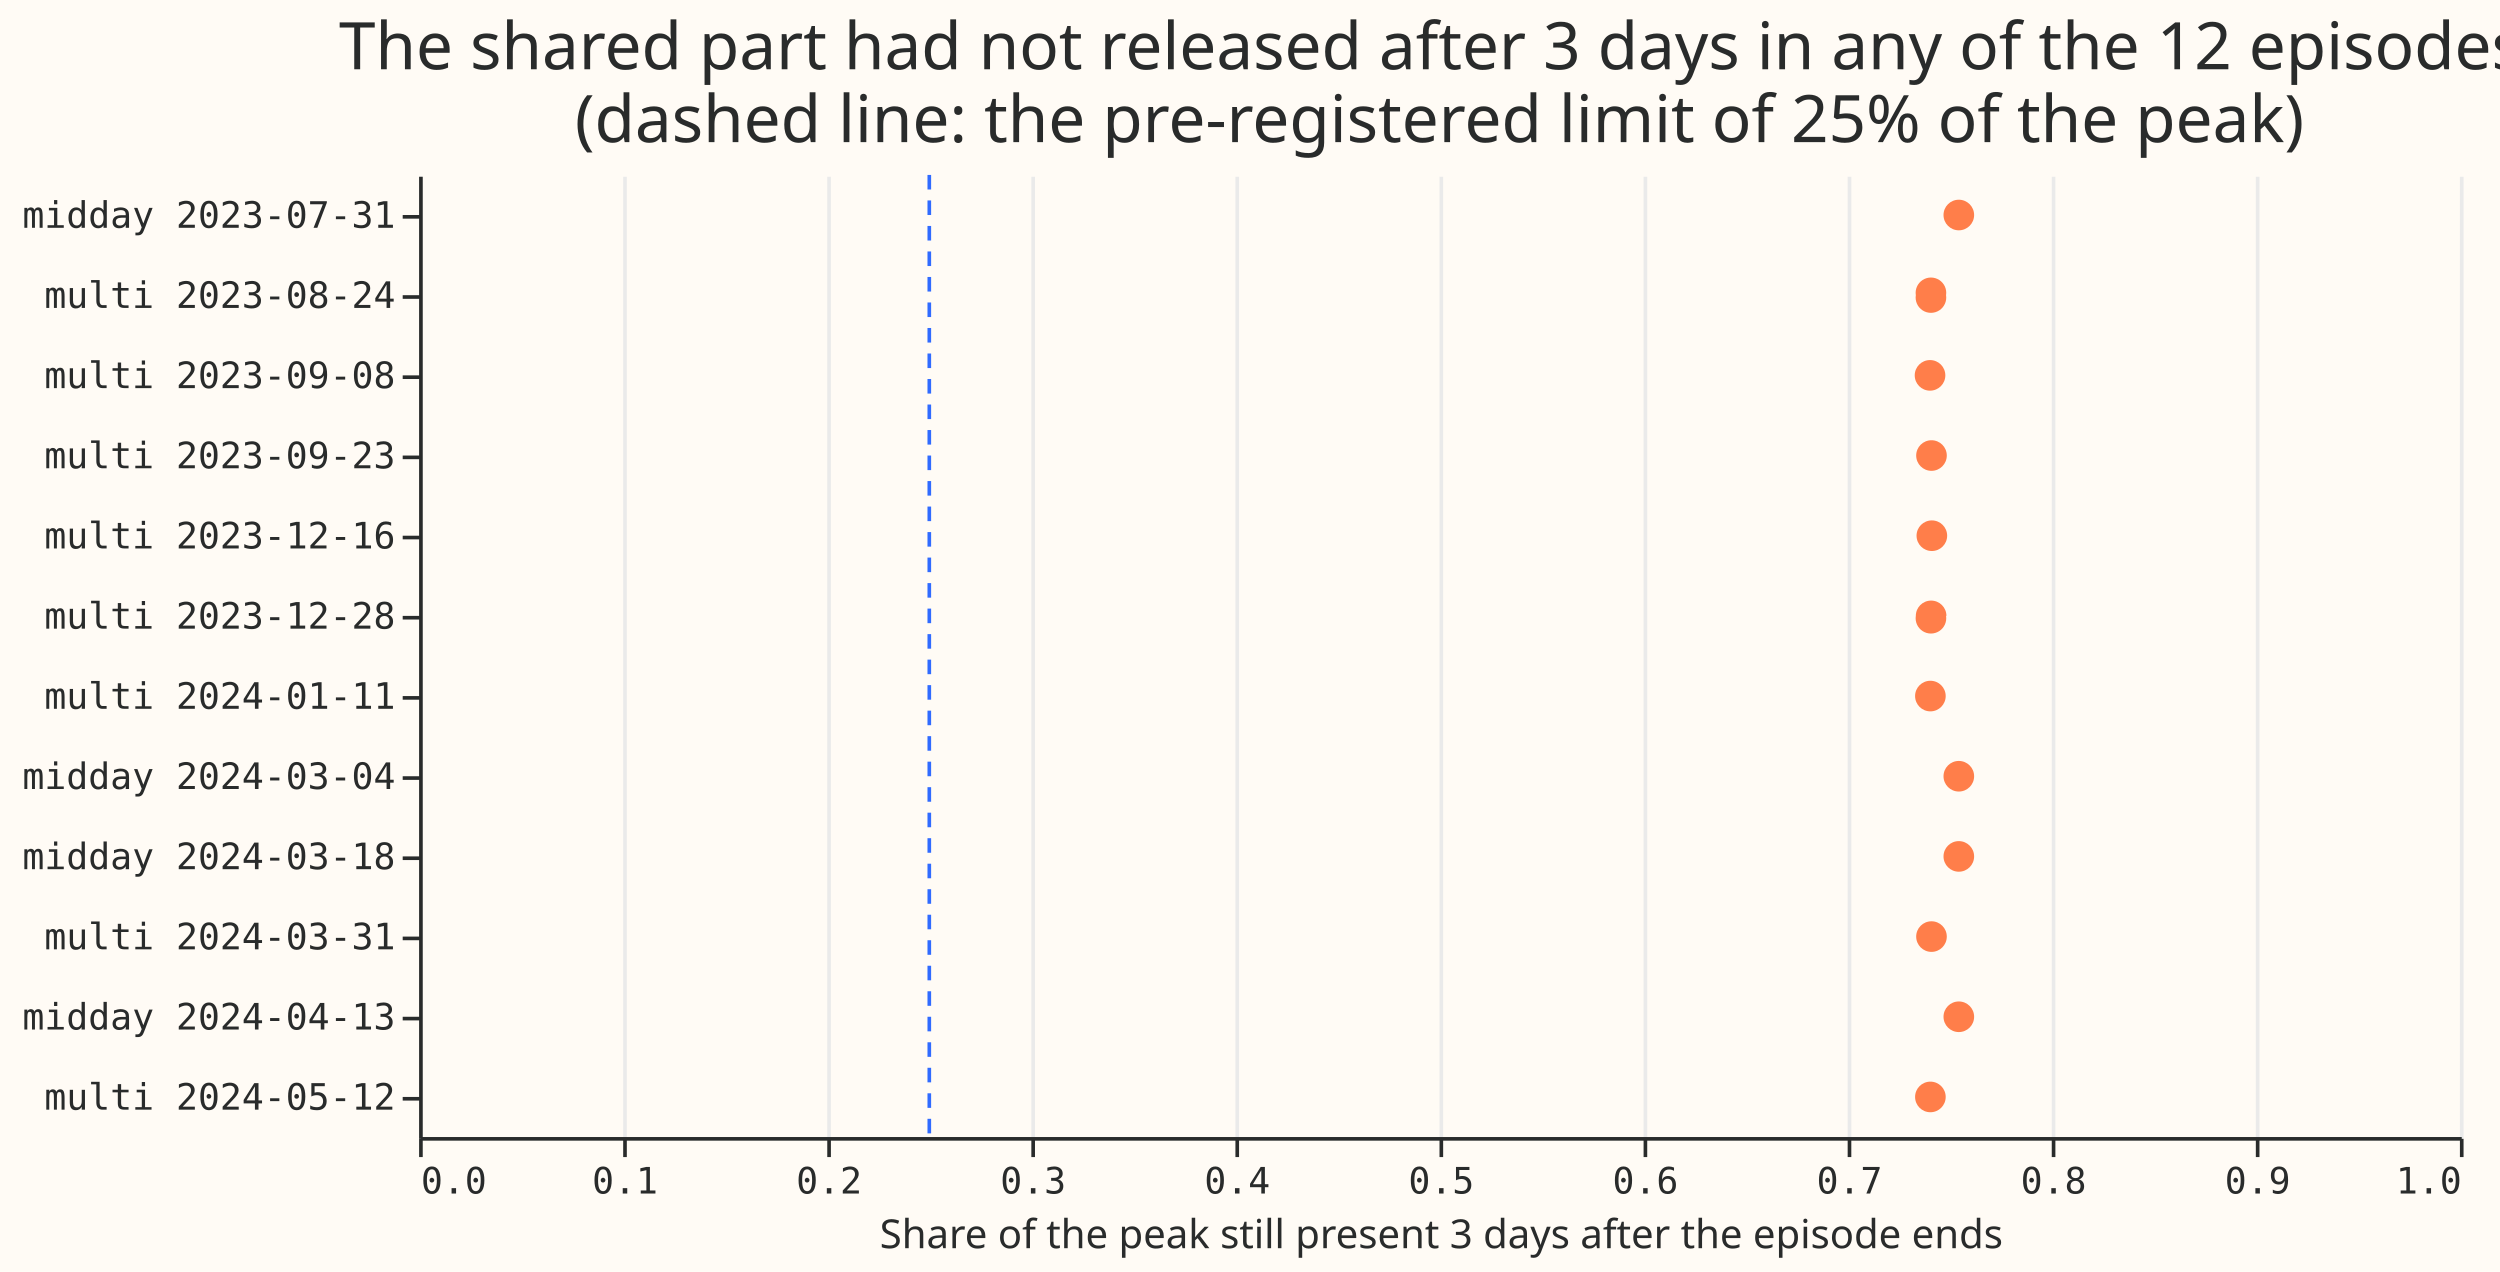
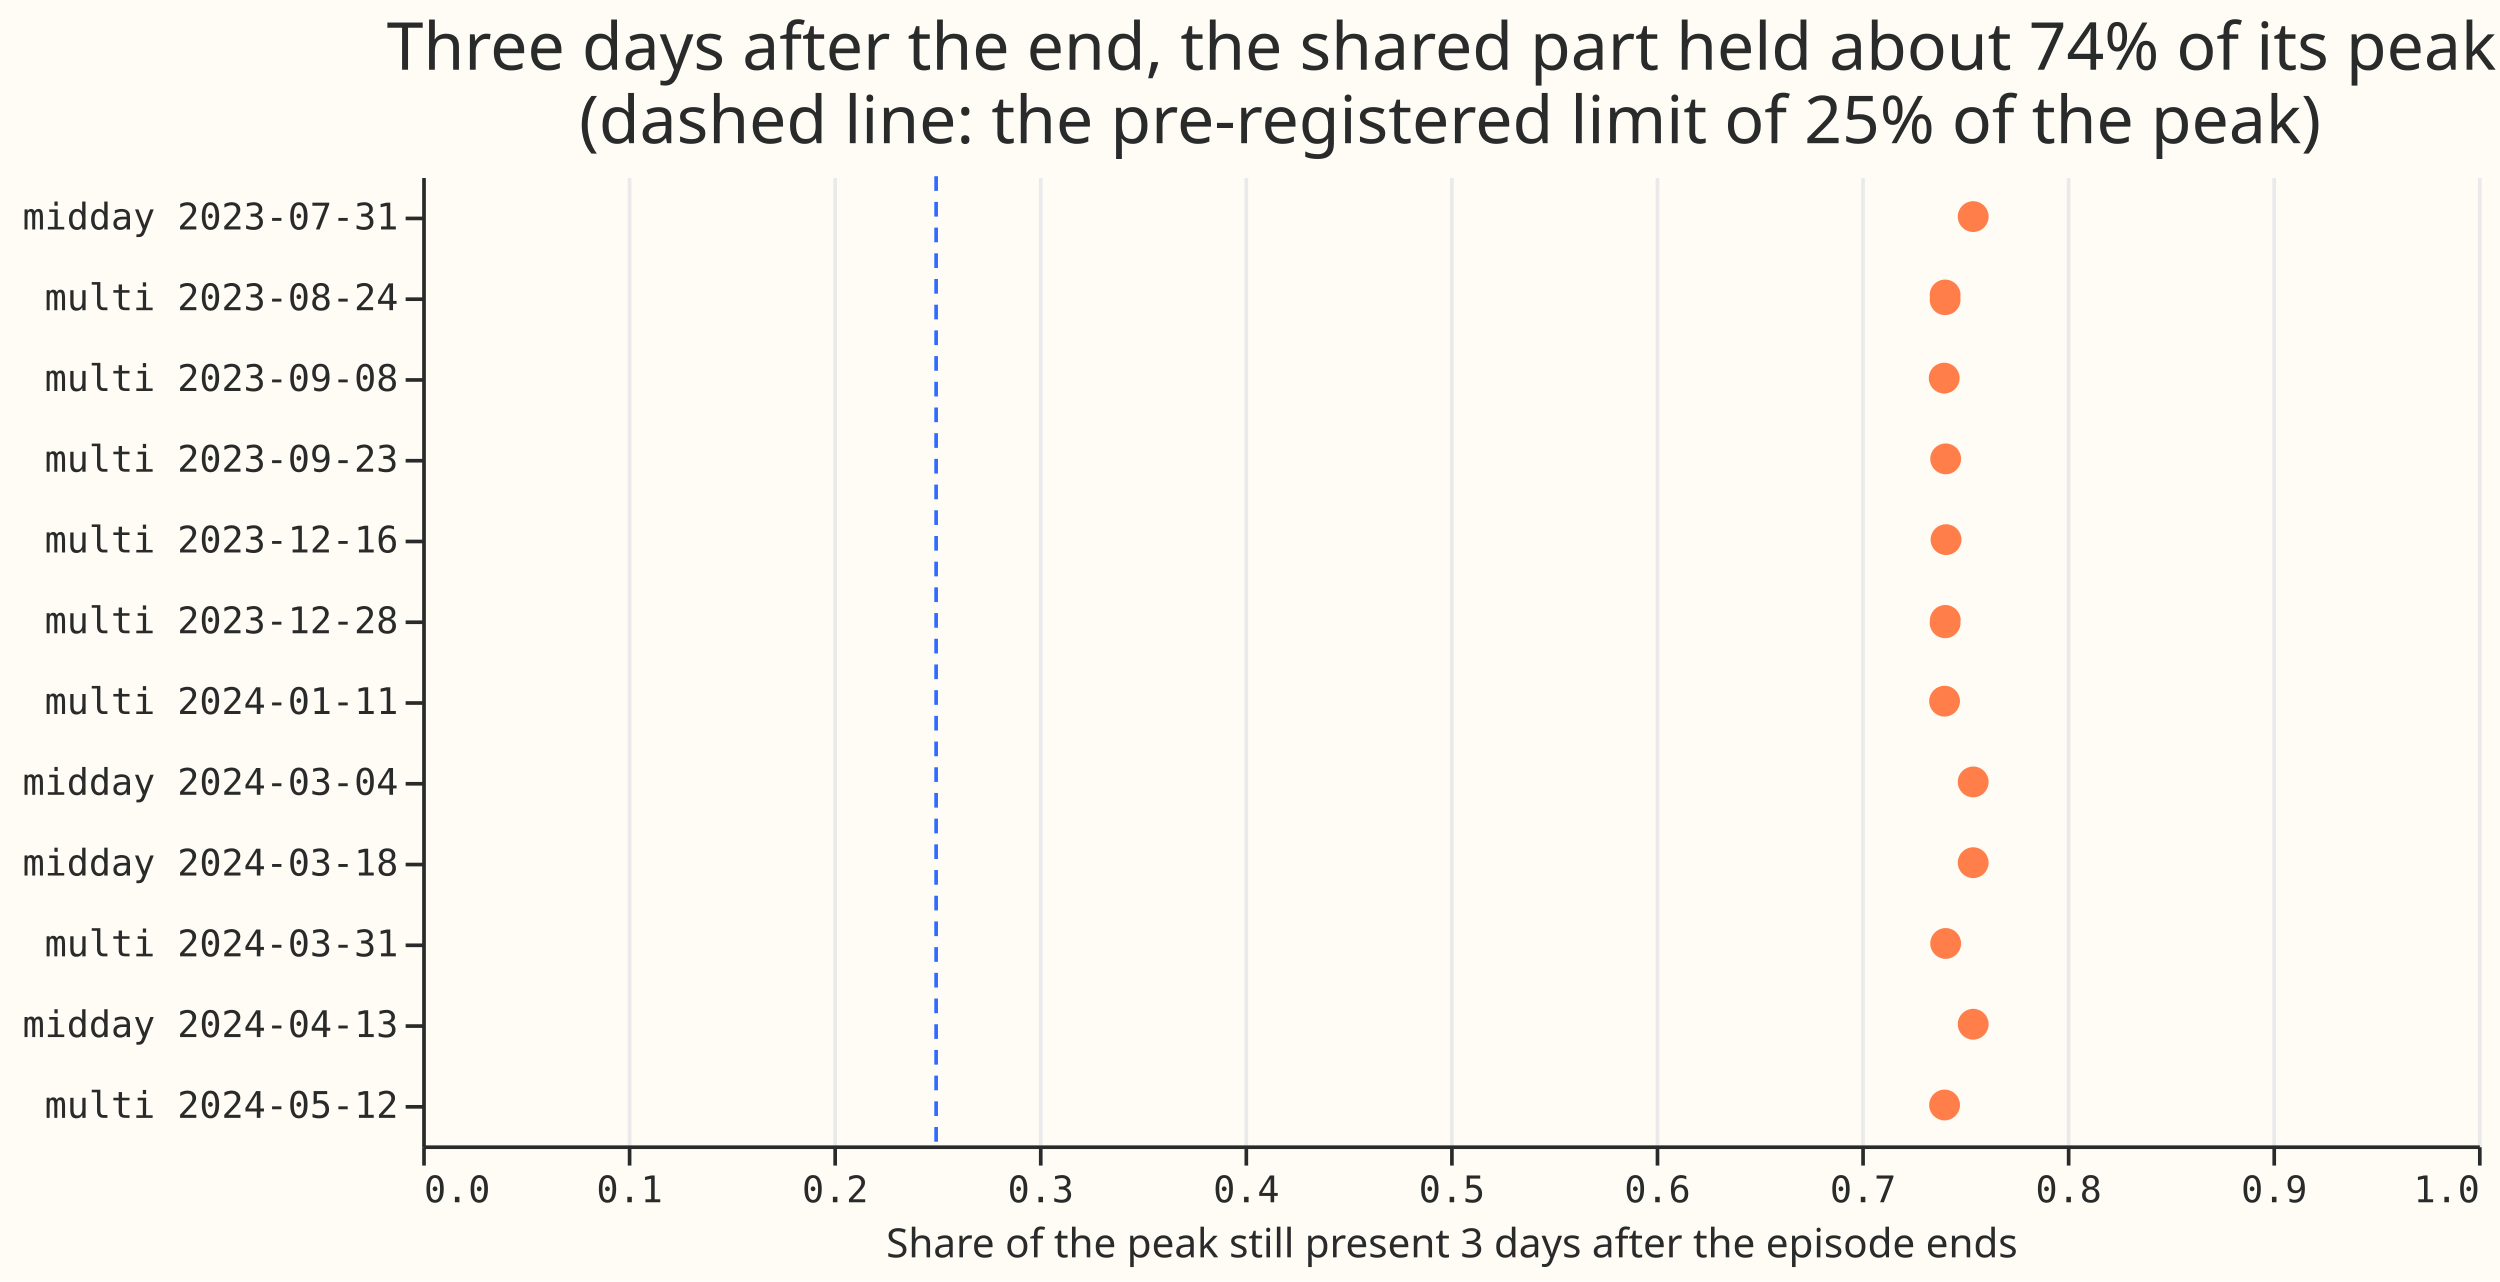
- <svg xmlns="http://www.w3.org/2000/svg" width="686" height="349" class="marks" viewBox="0 0 686 349">
-   <path fill="#fffbf5" d="M0 0h686v349H0z" />
+ <svg xmlns="http://www.w3.org/2000/svg" width="681" height="349" class="marks" viewBox="0 0 681 349">
+   <path fill="#fffbf5" d="M0 0h681v349H0z" />
  <g fill="none" stroke-miterlimit="10" aria-roledescription="group mark container" class="mark-group role-frame root">
    <path fill="#fffbf5" d="M115.5 48.5h560v264h-560Z" aria-hidden="true" class="background" />
    <g aria-hidden="true" class="mark-group role-axis">
      <path stroke="#eaeaea" d="M115.5 312.5v-264m56 264v-264m56 264v-264m56 264v-264m56 264v-264m56 264v-264m56 264v-264m56 264v-264m56 264v-264m56 264v-264m56 264v-264" class="mark-rule role-axis-grid" pointer-events="none" />
    </g>
    <g aria-label="X-axis titled 'Share of the peak still present 3 days after the episode ends' for a linear scale with values from 0.0 to 1.0" aria-roledescription="axis" class="mark-group role-axis" pointer-events="none">
      <path stroke="#292b2b" d="M115.5 312.5v5m56-5v5m56-5v5m56-5v5m56-5v5m56-5v5m56-5v5m56-5v5m56-5v5m56-5v5m56-5v5" class="mark-rule role-axis-tick" />
      <g fill="#292b2b" class="mark-text role-axis-label" font-family="Matter Semi Mono, Roboto Mono, monospace" font-size="10">
        <text transform="translate(115.5 327.5)">0.0</text>
        <text text-anchor="middle" transform="translate(171.5 327.5)">0.1</text>
        <text text-anchor="middle" transform="translate(227.5 327.5)">0.2</text>
        <text text-anchor="middle" transform="translate(283.5 327.5)">0.3</text>
        <text text-anchor="middle" transform="translate(339.5 327.5)">0.4</text>
        <text text-anchor="middle" transform="translate(395.5 327.5)">0.5</text>
        <text text-anchor="middle" transform="translate(451.5 327.5)">0.6</text>
        <text text-anchor="middle" transform="translate(507.5 327.5)">0.7</text>
        <text text-anchor="middle" transform="translate(563.5 327.5)">0.8</text>
        <text text-anchor="middle" transform="translate(619.5 327.5)">0.9</text>
        <text text-anchor="end" transform="translate(675.5 327.5)">1.0</text>
      </g>
      <path stroke="#292b2b" d="M115.5 312.5h560" class="mark-rule role-axis-domain" />
      <text fill="#292b2b" class="mark-text role-axis-title" font-family="Matter XH, DM Sans, sans-serif" font-size="11" text-anchor="middle" transform="translate(395.5 342.5)">Share of the peak still present 3 days after the episode ends</text>
    </g>
    <g aria-label="Y-axis for a discrete scale with 12 values: midday 2023-07-31, multi 2023-08-24, multi 2023-09-08, multi 2023-09-23, multi 2023-12-16, ending with multi 2024-05-12" aria-roledescription="axis" class="mark-group role-axis" pointer-events="none">
      <path stroke="#292b2b" d="M115.5 59.5h-5m5 22h-5m5 22h-5m5 22h-5m5 22h-5m5 22h-5m5 22h-5m5 22h-5m5 22h-5m5 22h-5m5 22h-5m5 22h-5" class="mark-rule role-axis-tick" />
      <g fill="#292b2b" class="mark-text role-axis-label" font-family="Matter Semi Mono, Roboto Mono, monospace" font-size="10" text-anchor="end">
        <text transform="translate(108.5 62.5)">midday 2023-07-31</text>
        <text transform="translate(108.5 84.5)">multi 2023-08-24</text>
        <text transform="translate(108.5 106.5)">multi 2023-09-08</text>
        <text transform="translate(108.5 128.5)">multi 2023-09-23</text>
        <text transform="translate(108.5 150.5)">multi 2023-12-16</text>
        <text transform="translate(108.5 172.5)">multi 2023-12-28</text>
        <text transform="translate(108.5 194.5)">multi 2024-01-11</text>
        <text transform="translate(108.5 216.5)">midday 2024-03-04</text>
        <text transform="translate(108.5 238.5)">midday 2024-03-18</text>
        <text transform="translate(108.5 260.5)">multi 2024-03-31</text>
        <text transform="translate(108.5 282.5)">midday 2024-04-13</text>
        <text transform="translate(108.5 304.5)">multi 2024-05-12</text>
      </g>
      <path stroke="#292b2b" d="M115.5 48.5v264" class="mark-rule role-axis-domain" />
    </g>
    <g fill="#ff4901" aria-roledescription="symbol mark container" class="mark-symbol role-mark layer_0_marks">
      <path d="M541.7 59a4.2 4.2 0 1 1-8.4 0 4.2 4.2 0 1 1 8.4 0" aria-label="Share of the peak still present 3 days after the episode ends: 0.75443436377; episode: midday 2023-07-31" aria-roledescription="circle" opacity=".7" />
      <path d="M534 81a4.2 4.2 0 1 1-8.3 0 4.2 4.2 0 1 1 8.3 0" aria-label="Share of the peak still present 3 days after the episode ends: 0.740829255948; episode: multi 2023-08-24" aria-roledescription="circle" opacity=".7" />
      <path d="M533.8 103a4.2 4.2 0 1 1-8.4 0 4.2 4.2 0 1 1 8.4 0" aria-label="Share of the peak still present 3 days after the episode ends: 0.740388806978; episode: multi 2023-09-08" aria-roledescription="circle" opacity=".7" />
      <path d="M534.2 125a4.2 4.2 0 1 1-8.4 0 4.2 4.2 0 1 1 8.4 0" aria-label="Share of the peak still present 3 days after the episode ends: 0.7410738515; episode: multi 2023-09-23" aria-roledescription="circle" opacity=".7" />
      <path d="M534.3 147a4.2 4.2 0 1 1-8.4 0 4.2 4.2 0 1 1 8.4 0" aria-label="Share of the peak still present 3 days after the episode ends: 0.741209948756; episode: multi 2023-12-16" aria-roledescription="circle" opacity=".7" />
      <path d="M534 169a4.2 4.2 0 1 1-8.3 0 4.2 4.2 0 1 1 8.4 0" aria-label="Share of the peak still present 3 days after the episode ends: 0.74091047465; episode: multi 2023-12-28" aria-roledescription="circle" opacity=".7" />
      <path d="M533.9 191a4.2 4.2 0 1 1-8.4 0 4.2 4.2 0 1 1 8.4 0" aria-label="Share of the peak still present 3 days after the episode ends: 0.740504806013; episode: multi 2024-01-11" aria-roledescription="circle" opacity=".7" />
      <path d="M541.7 213a4.2 4.2 0 1 1-8.4 0 4.2 4.2 0 1 1 8.4 0" aria-label="Share of the peak still present 3 days after the episode ends: 0.754426257637; episode: midday 2024-03-04" aria-roledescription="circle" opacity=".7" />
      <path d="M541.7 235a4.2 4.2 0 1 1-8.4 0 4.2 4.2 0 1 1 8.4 0" aria-label="Share of the peak still present 3 days after the episode ends: 0.754456314482; episode: midday 2024-03-18" aria-roledescription="circle" opacity=".7" />
      <path d="M534.2 257a4.2 4.2 0 1 1-8.4 0 4.2 4.2 0 1 1 8.4 0" aria-label="Share of the peak still present 3 days after the episode ends: 0.741077244422; episode: multi 2024-03-31" aria-roledescription="circle" opacity=".7" />
      <path d="M541.7 279a4.2 4.2 0 1 1-8.4 0 4.2 4.2 0 1 1 8.4 0" aria-label="Share of the peak still present 3 days after the episode ends: 0.754453145282; episode: midday 2024-04-13" aria-roledescription="circle" opacity=".7" />
      <path d="M533.9 301a4.2 4.2 0 1 1-8.4 0 4.2 4.2 0 1 1 8.4 0" aria-label="Share of the peak still present 3 days after the episode ends: 0.740495703432; episode: multi 2024-05-12" aria-roledescription="circle" opacity=".7" />
    </g>
    <g aria-roledescription="rule mark container" class="mark-rule role-mark layer_1_marks">
      <path stroke="#306bff" stroke-dasharray="4,3" d="M255 48v264" aria-label="x: 0.25" aria-roledescription="rule mark" />
    </g>
    <g class="mark-group role-title">
-       <text fill="#292b2b" aria-label="Title text 'The shared part had not released after 3 days in any of the 12 episodes (dashed line: the pre-registered limit of 25% of the peak)'" aria-roledescription="title" class="mark-text role-title-text" font-family="Matter XH, DM Sans, sans-serif" font-size="18" pointer-events="none" text-anchor="middle" transform="translate(395 19)">
-         <tspan>The shared part had not released after 3 days in any of the 12 episodes</tspan>
+       <text fill="#292b2b" aria-label="Title text 'Three days after the end, the shared part held about 74% of its peak (dashed line: the pre-registered limit of 25% of the peak)'" aria-roledescription="title" class="mark-text role-title-text" font-family="Matter XH, DM Sans, sans-serif" font-size="18" pointer-events="none" text-anchor="middle" transform="translate(395 19)">
+         <tspan>Three days after the end, the shared part held about 74% of its peak</tspan>
        <tspan x="0" dy="20">(dashed line: the pre-registered limit of 25% of the peak)</tspan>
      </text>
    </g>
  </g>
</svg>
